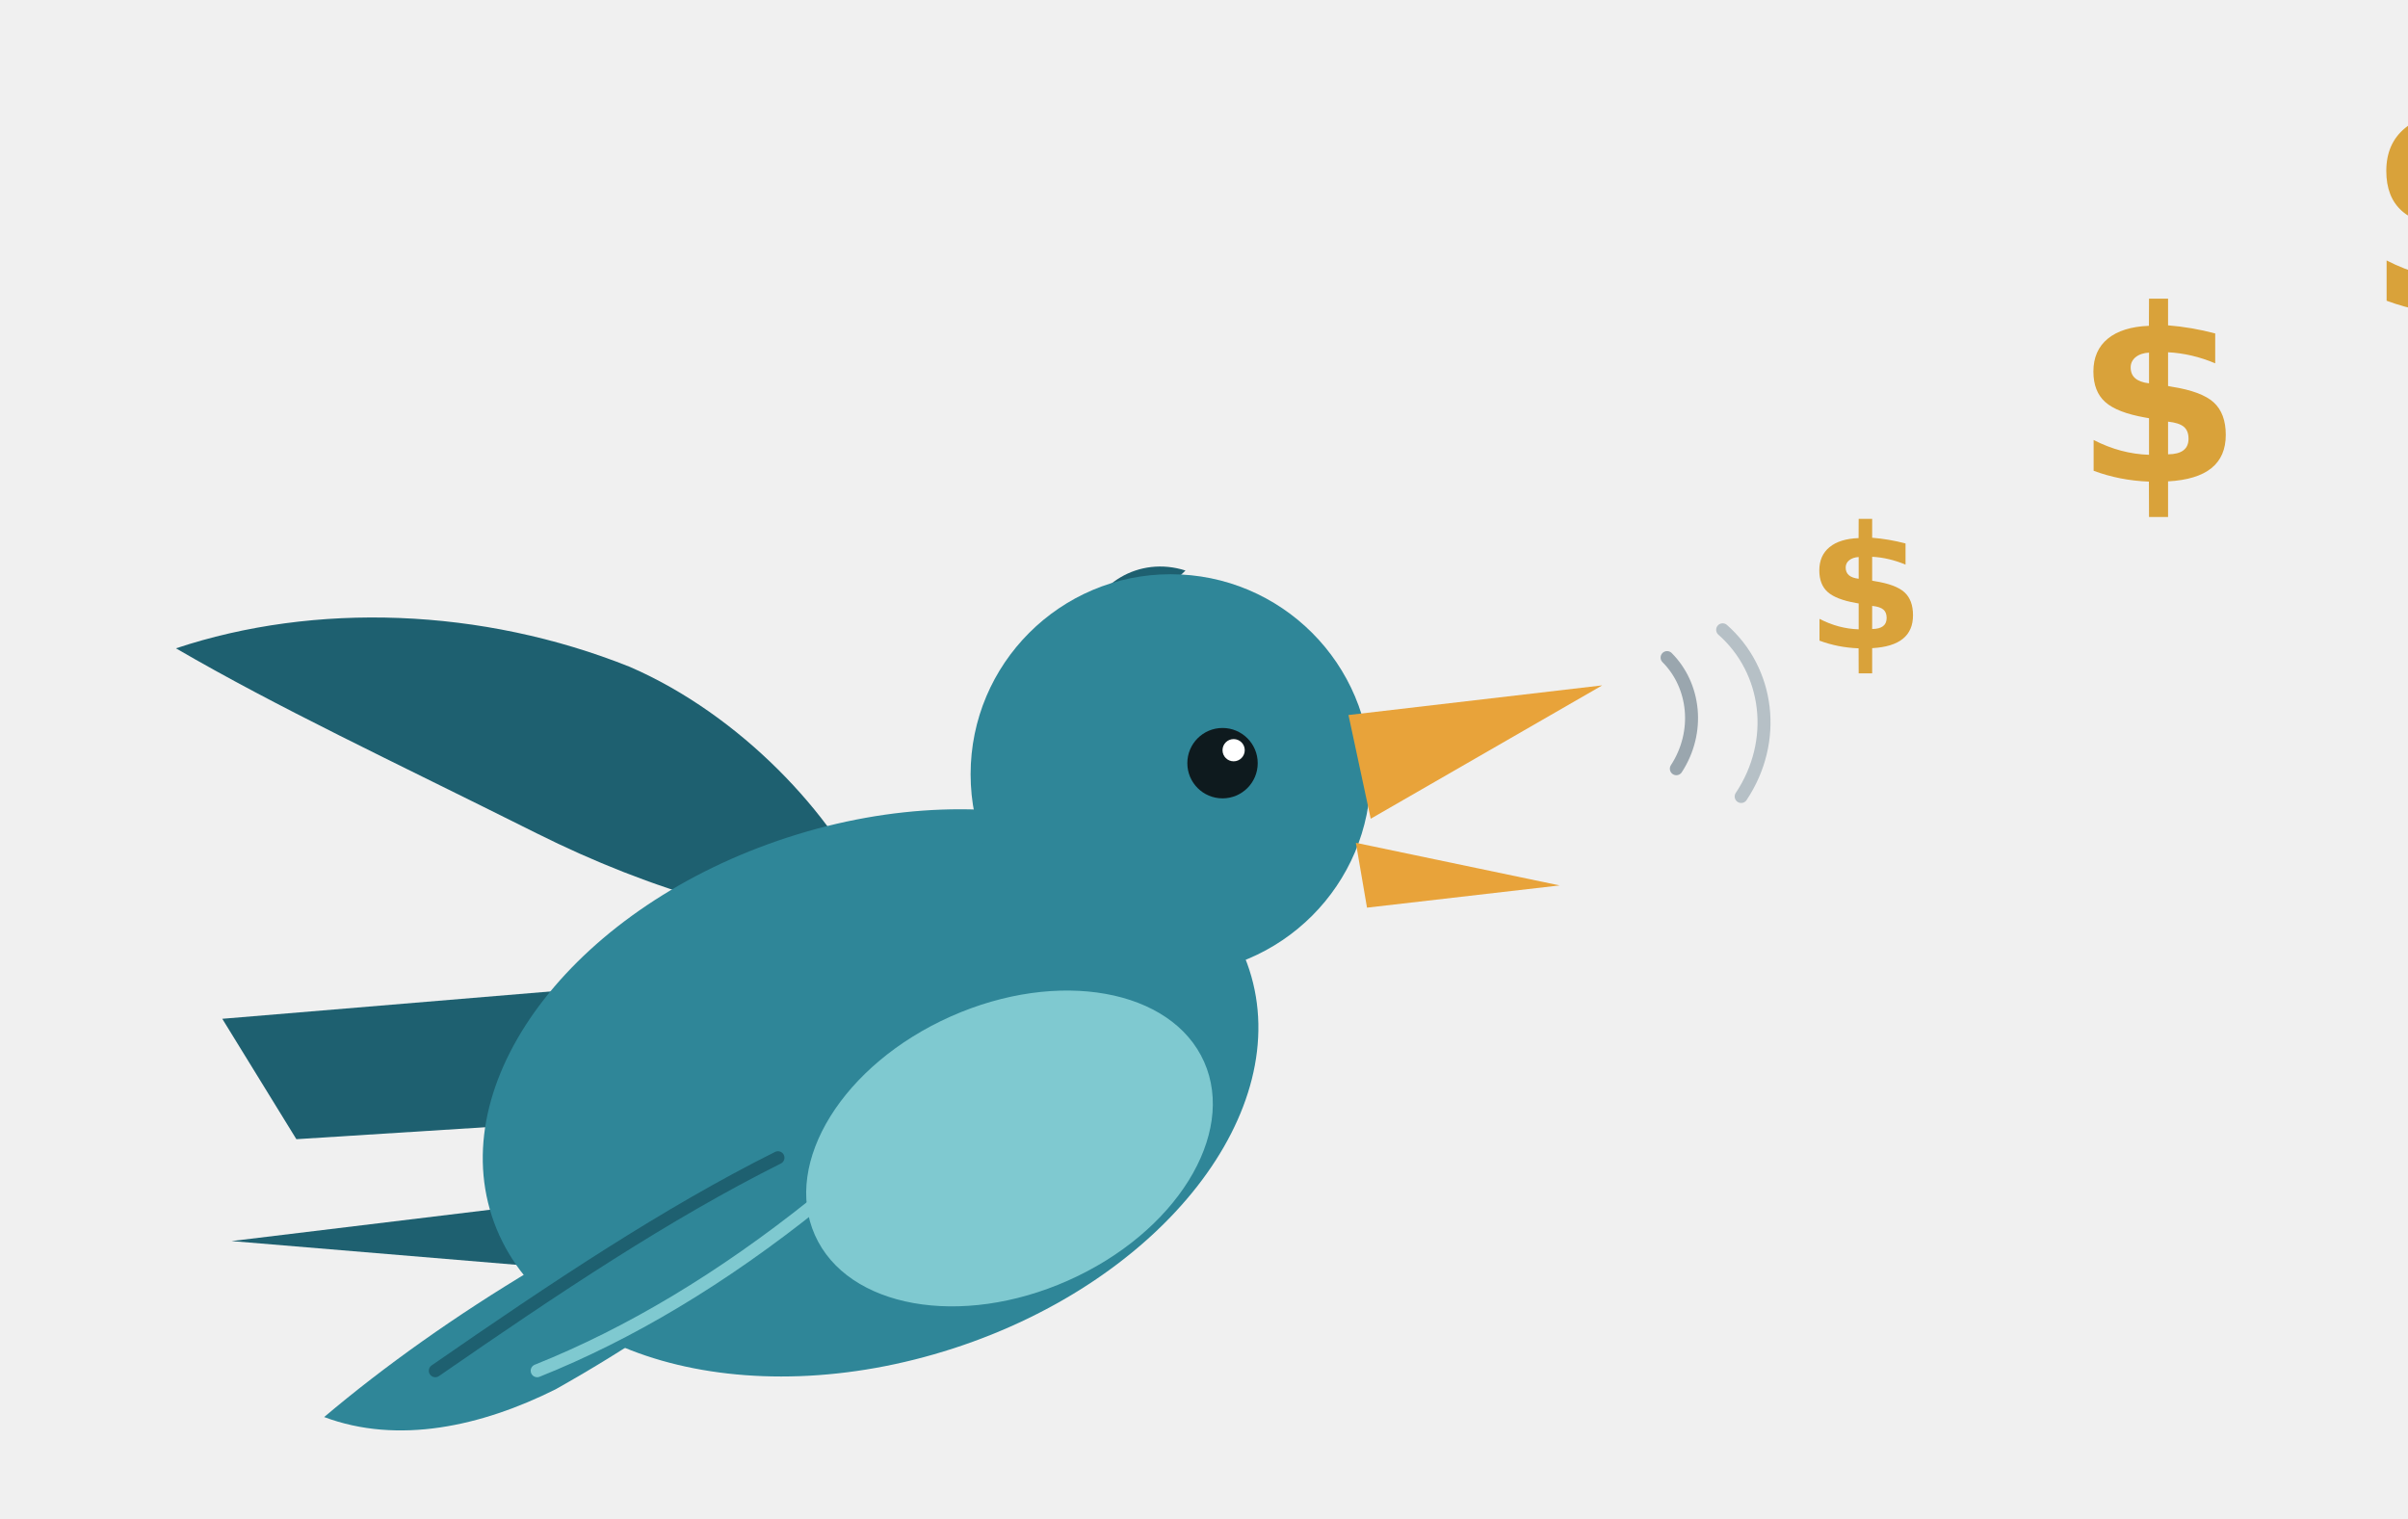
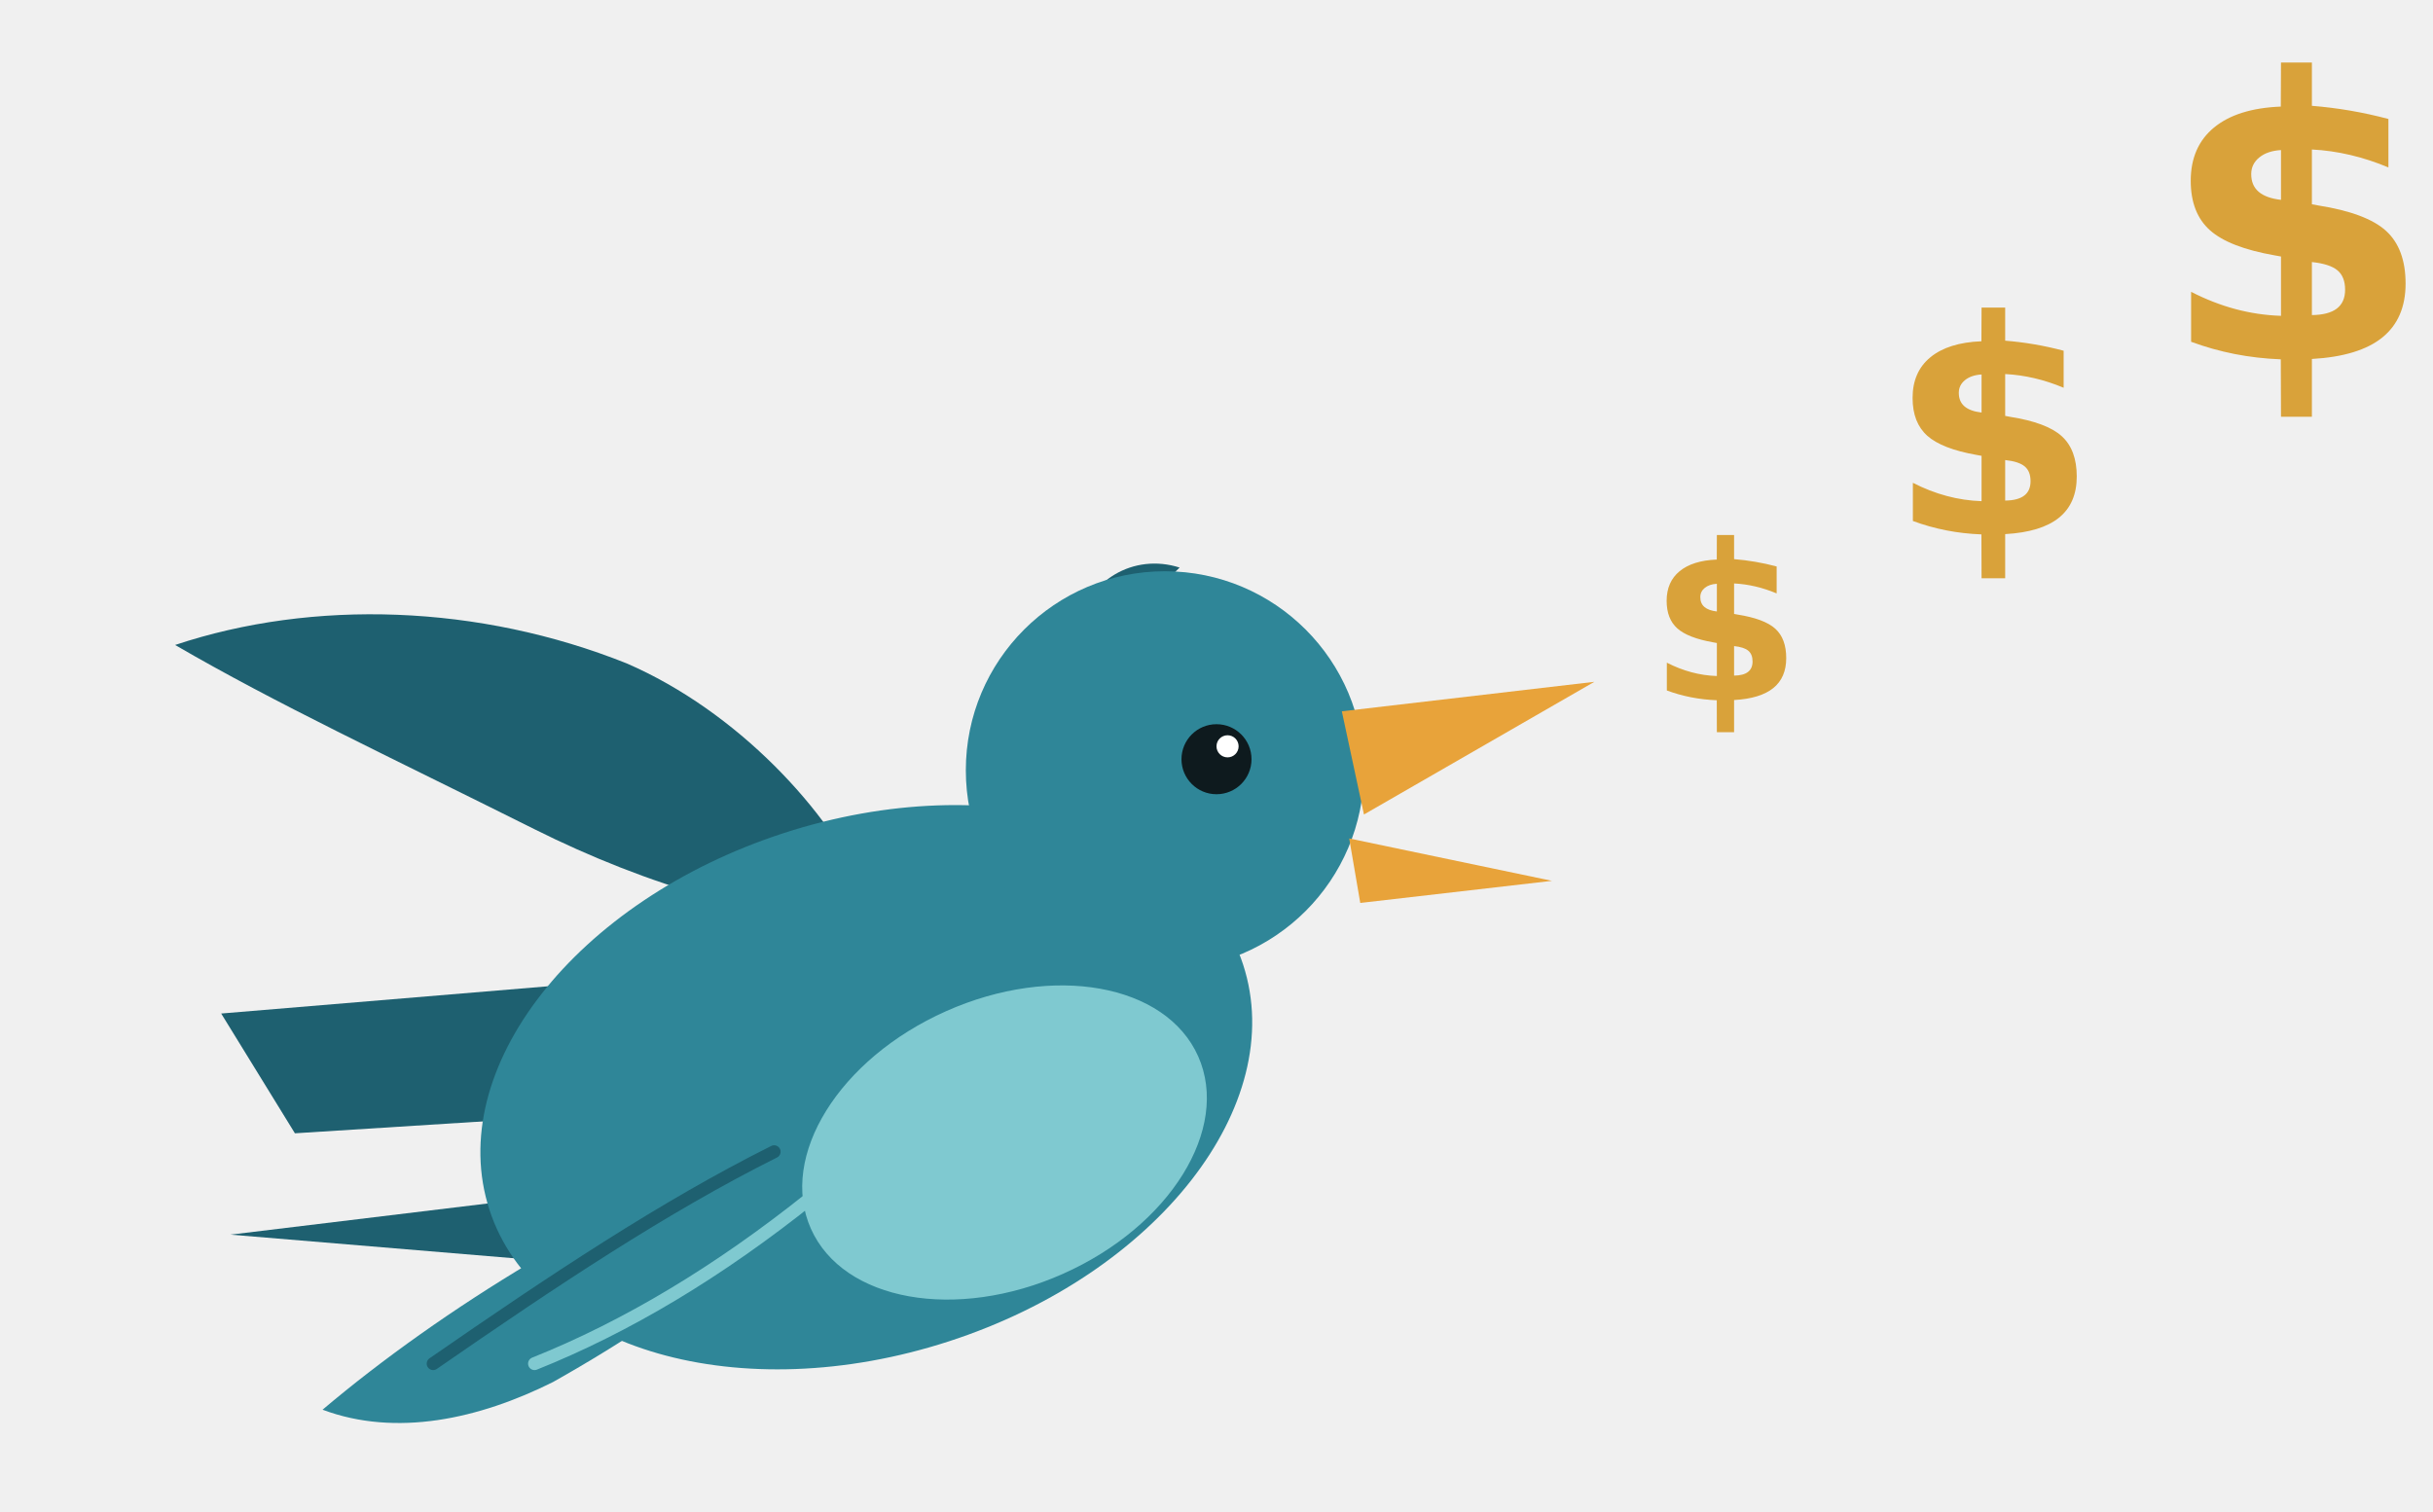
- <svg xmlns="http://www.w3.org/2000/svg" viewBox="0 0 1300 820" width="1300" height="820" role="img" aria-label="gimme-a-W bird mark">
+ <svg xmlns="http://www.w3.org/2000/svg" viewBox="0 0 1320 820" width="1320" height="820" role="img" aria-label="gimme-a-W bird mark">
  <g transform="translate(0 150)">
    <path d="M95 200 C 170 175, 260 178, 340 210 C 400 236, 450 290, 470 335 L 480 350 C 420 352, 350 330, 290 300 C 210 260, 150 232, 95 200 Z" fill="#1E6070" />
    <path d="M120 400 L 300 385 L 318 455 L 160 465 Z" fill="#1E6070" />
    <path d="M125 520 L 290 500 L 320 455 L 350 470 L 305 535 Z" fill="#1E6070" />
    <ellipse cx="470" cy="440" rx="215" ry="145" transform="rotate(-18 470 440)" fill="#2F8698" />
    <path d="M175 615 C 240 560, 330 505, 420 470 C 445 460, 460 455, 470 455 C 440 505, 380 555, 300 600 C 260 620, 215 630, 175 615 Z" fill="#2F8698" />
    <path d="M235 590 C 300 545, 360 505, 420 475" fill="none" stroke="#1E6070" stroke-width="7" stroke-linecap="round" />
    <ellipse cx="545" cy="470" rx="115" ry="78" transform="rotate(-24 545 470)" fill="#7FC9D0" />
    <path d="M290 590 C 340 570, 390 540, 440 500" fill="none" stroke="#7FC9D0" stroke-width="7" stroke-linecap="round" />
    <path d="M585 190 C 590 165, 615 150, 640 158 C 625 172, 612 188, 606 208 Z" fill="#1E6070" />
    <circle cx="632" cy="268" r="108" fill="#2F8698" />
    <path d="M728 236 L 865 220 L 740 292 Z" fill="#E8A33A" />
    <path d="M732 305 L 842 328 L 738 340 Z" fill="#E8A33A" />
    <circle cx="660" cy="262" r="19" fill="#0E1A1E" />
    <circle cx="666" cy="255" r="6" fill="#FFFFFF" />
-     <path d="M900 205 C 915 220, 918 245, 905 265" fill="none" stroke="#9AA6AE" stroke-width="7" stroke-linecap="round" />
-     <path d="M930 190 C 955 212, 960 250, 940 280" fill="none" stroke="#B6C0C6" stroke-width="7" stroke-linecap="round" />
    <g fill="#D9A23A" font-family="DejaVu Sans, Verdana, Arial, sans-serif" font-weight="700">
-       <text x="975" y="200" font-size="92">$</text>
-       <text x="1120" y="110" font-size="130">$</text>
-       <text x="1275" y="20" font-size="170">$</text>
+       <text x="895" y="230" font-size="118">$</text>
+       <text x="1025" y="140" font-size="162">$</text>
+       <text x="1172" y="45" font-size="212">$</text>
    </g>
  </g>
</svg>
